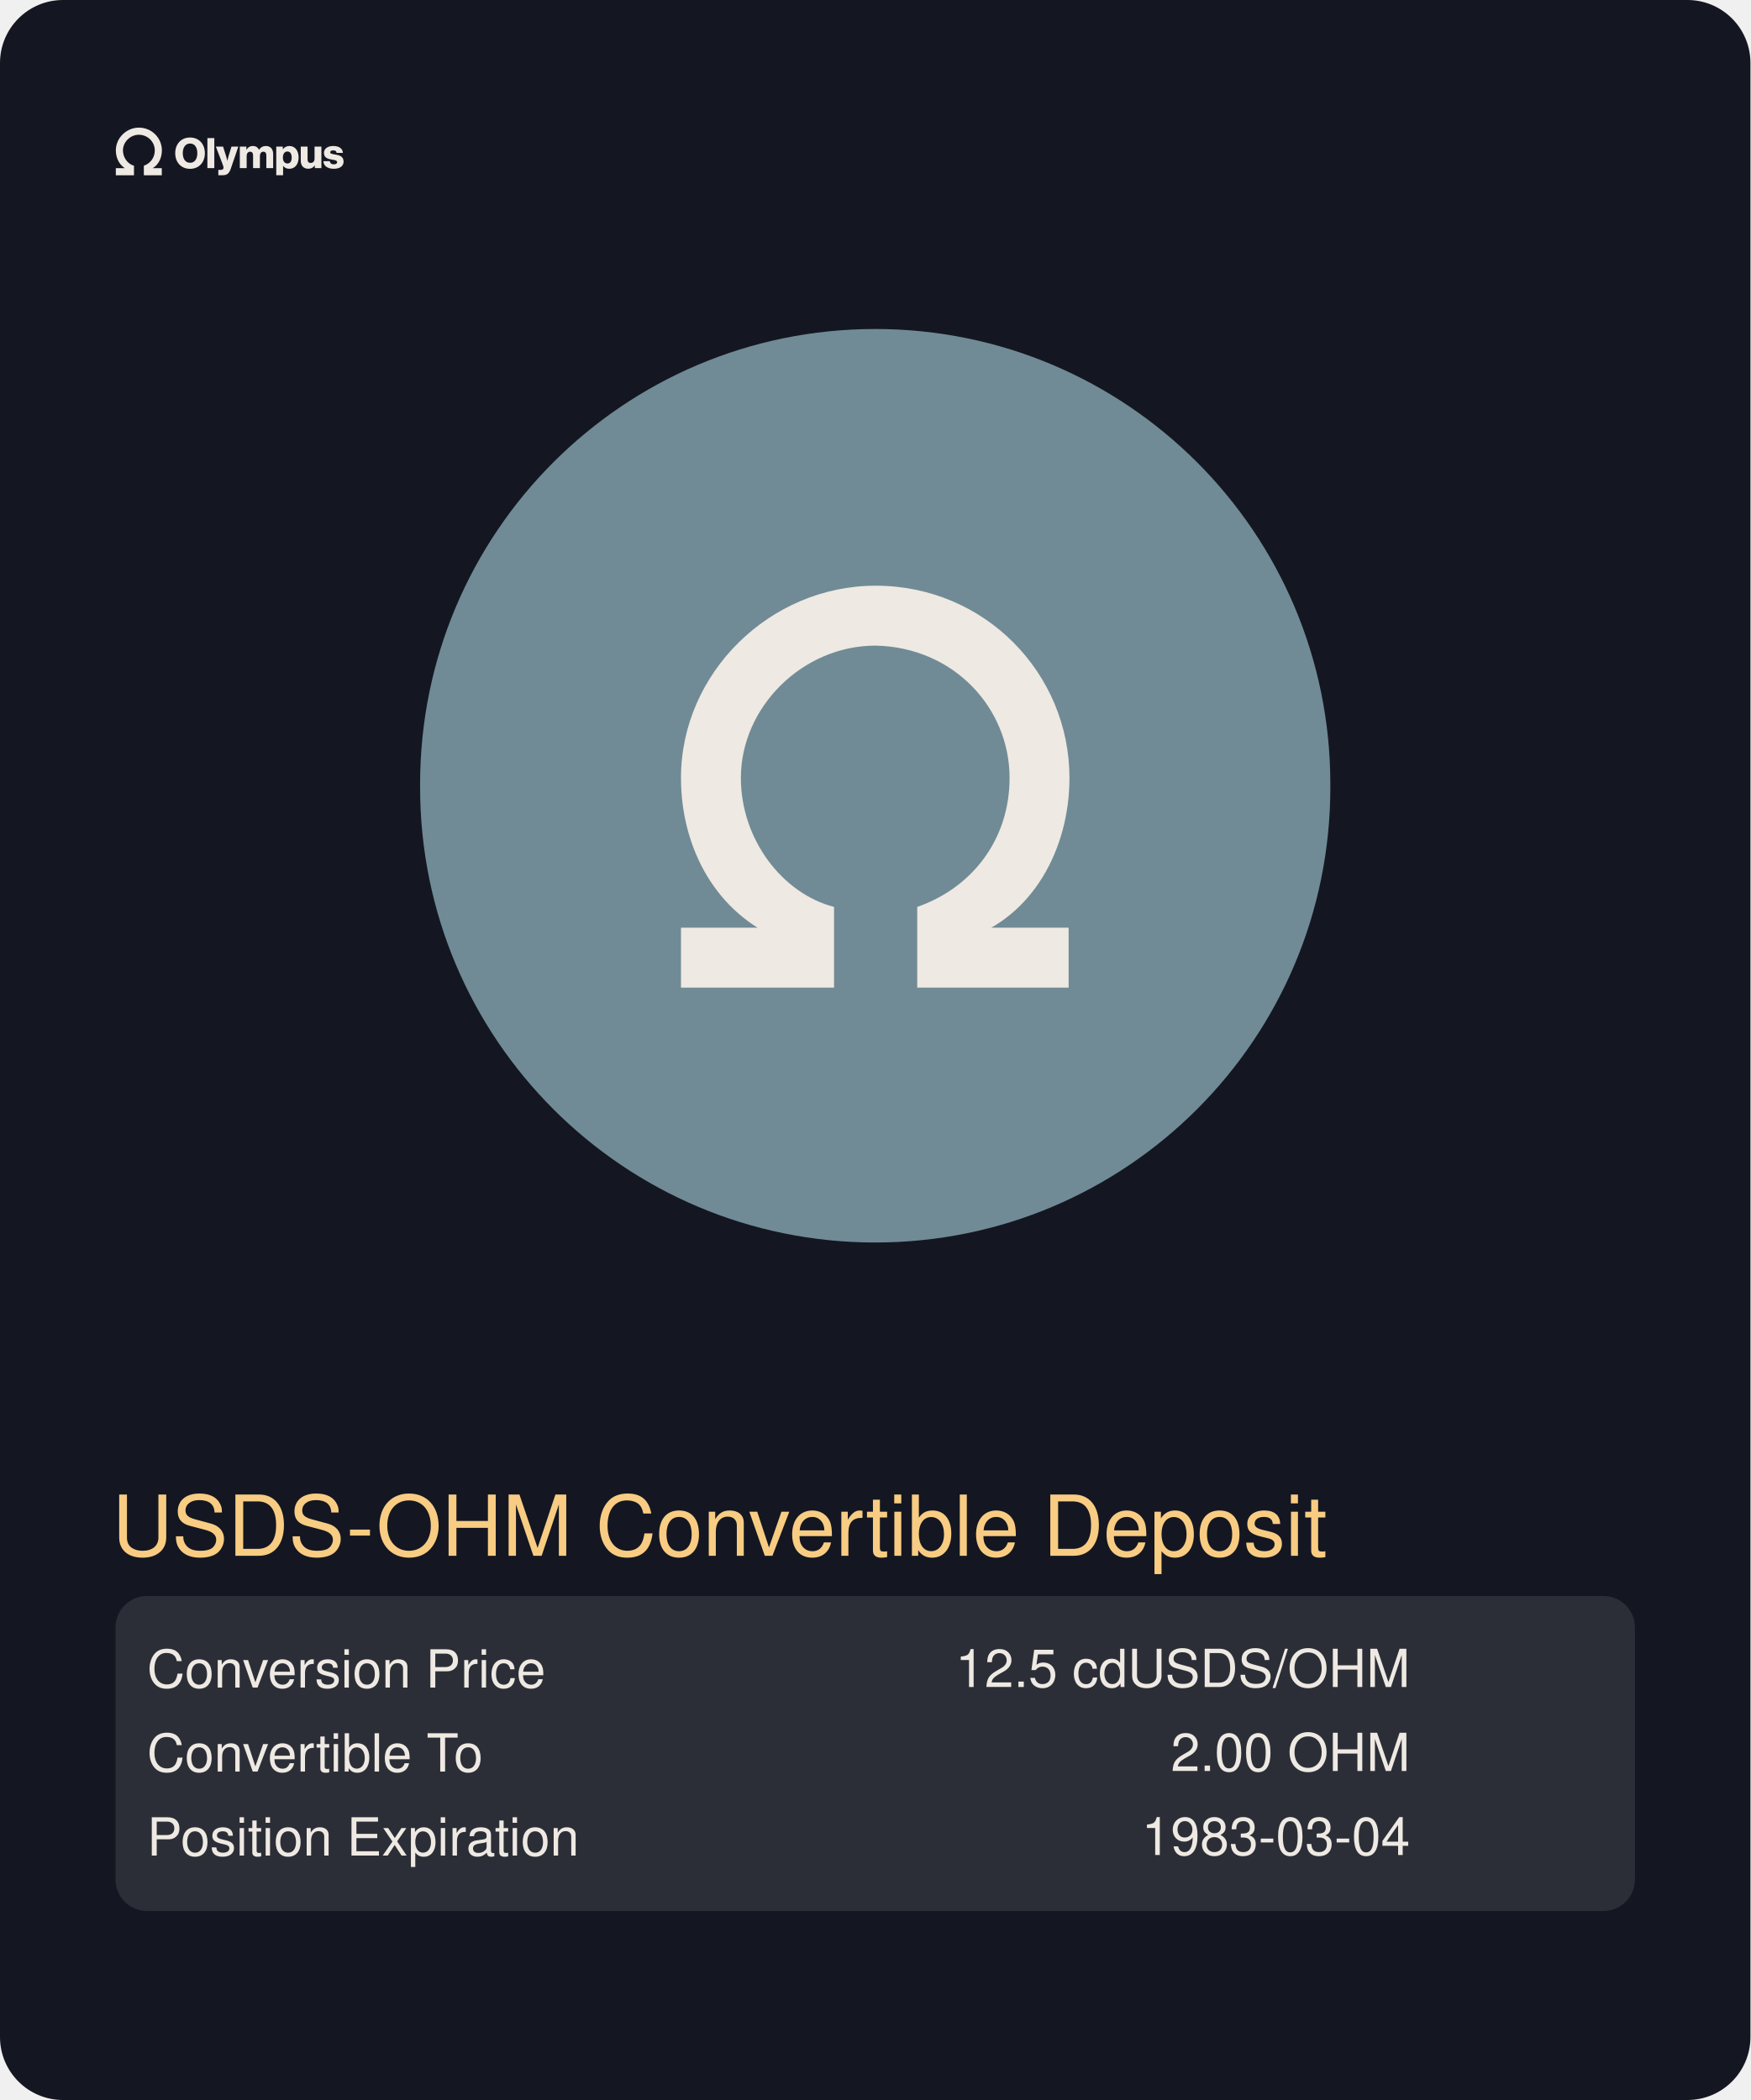
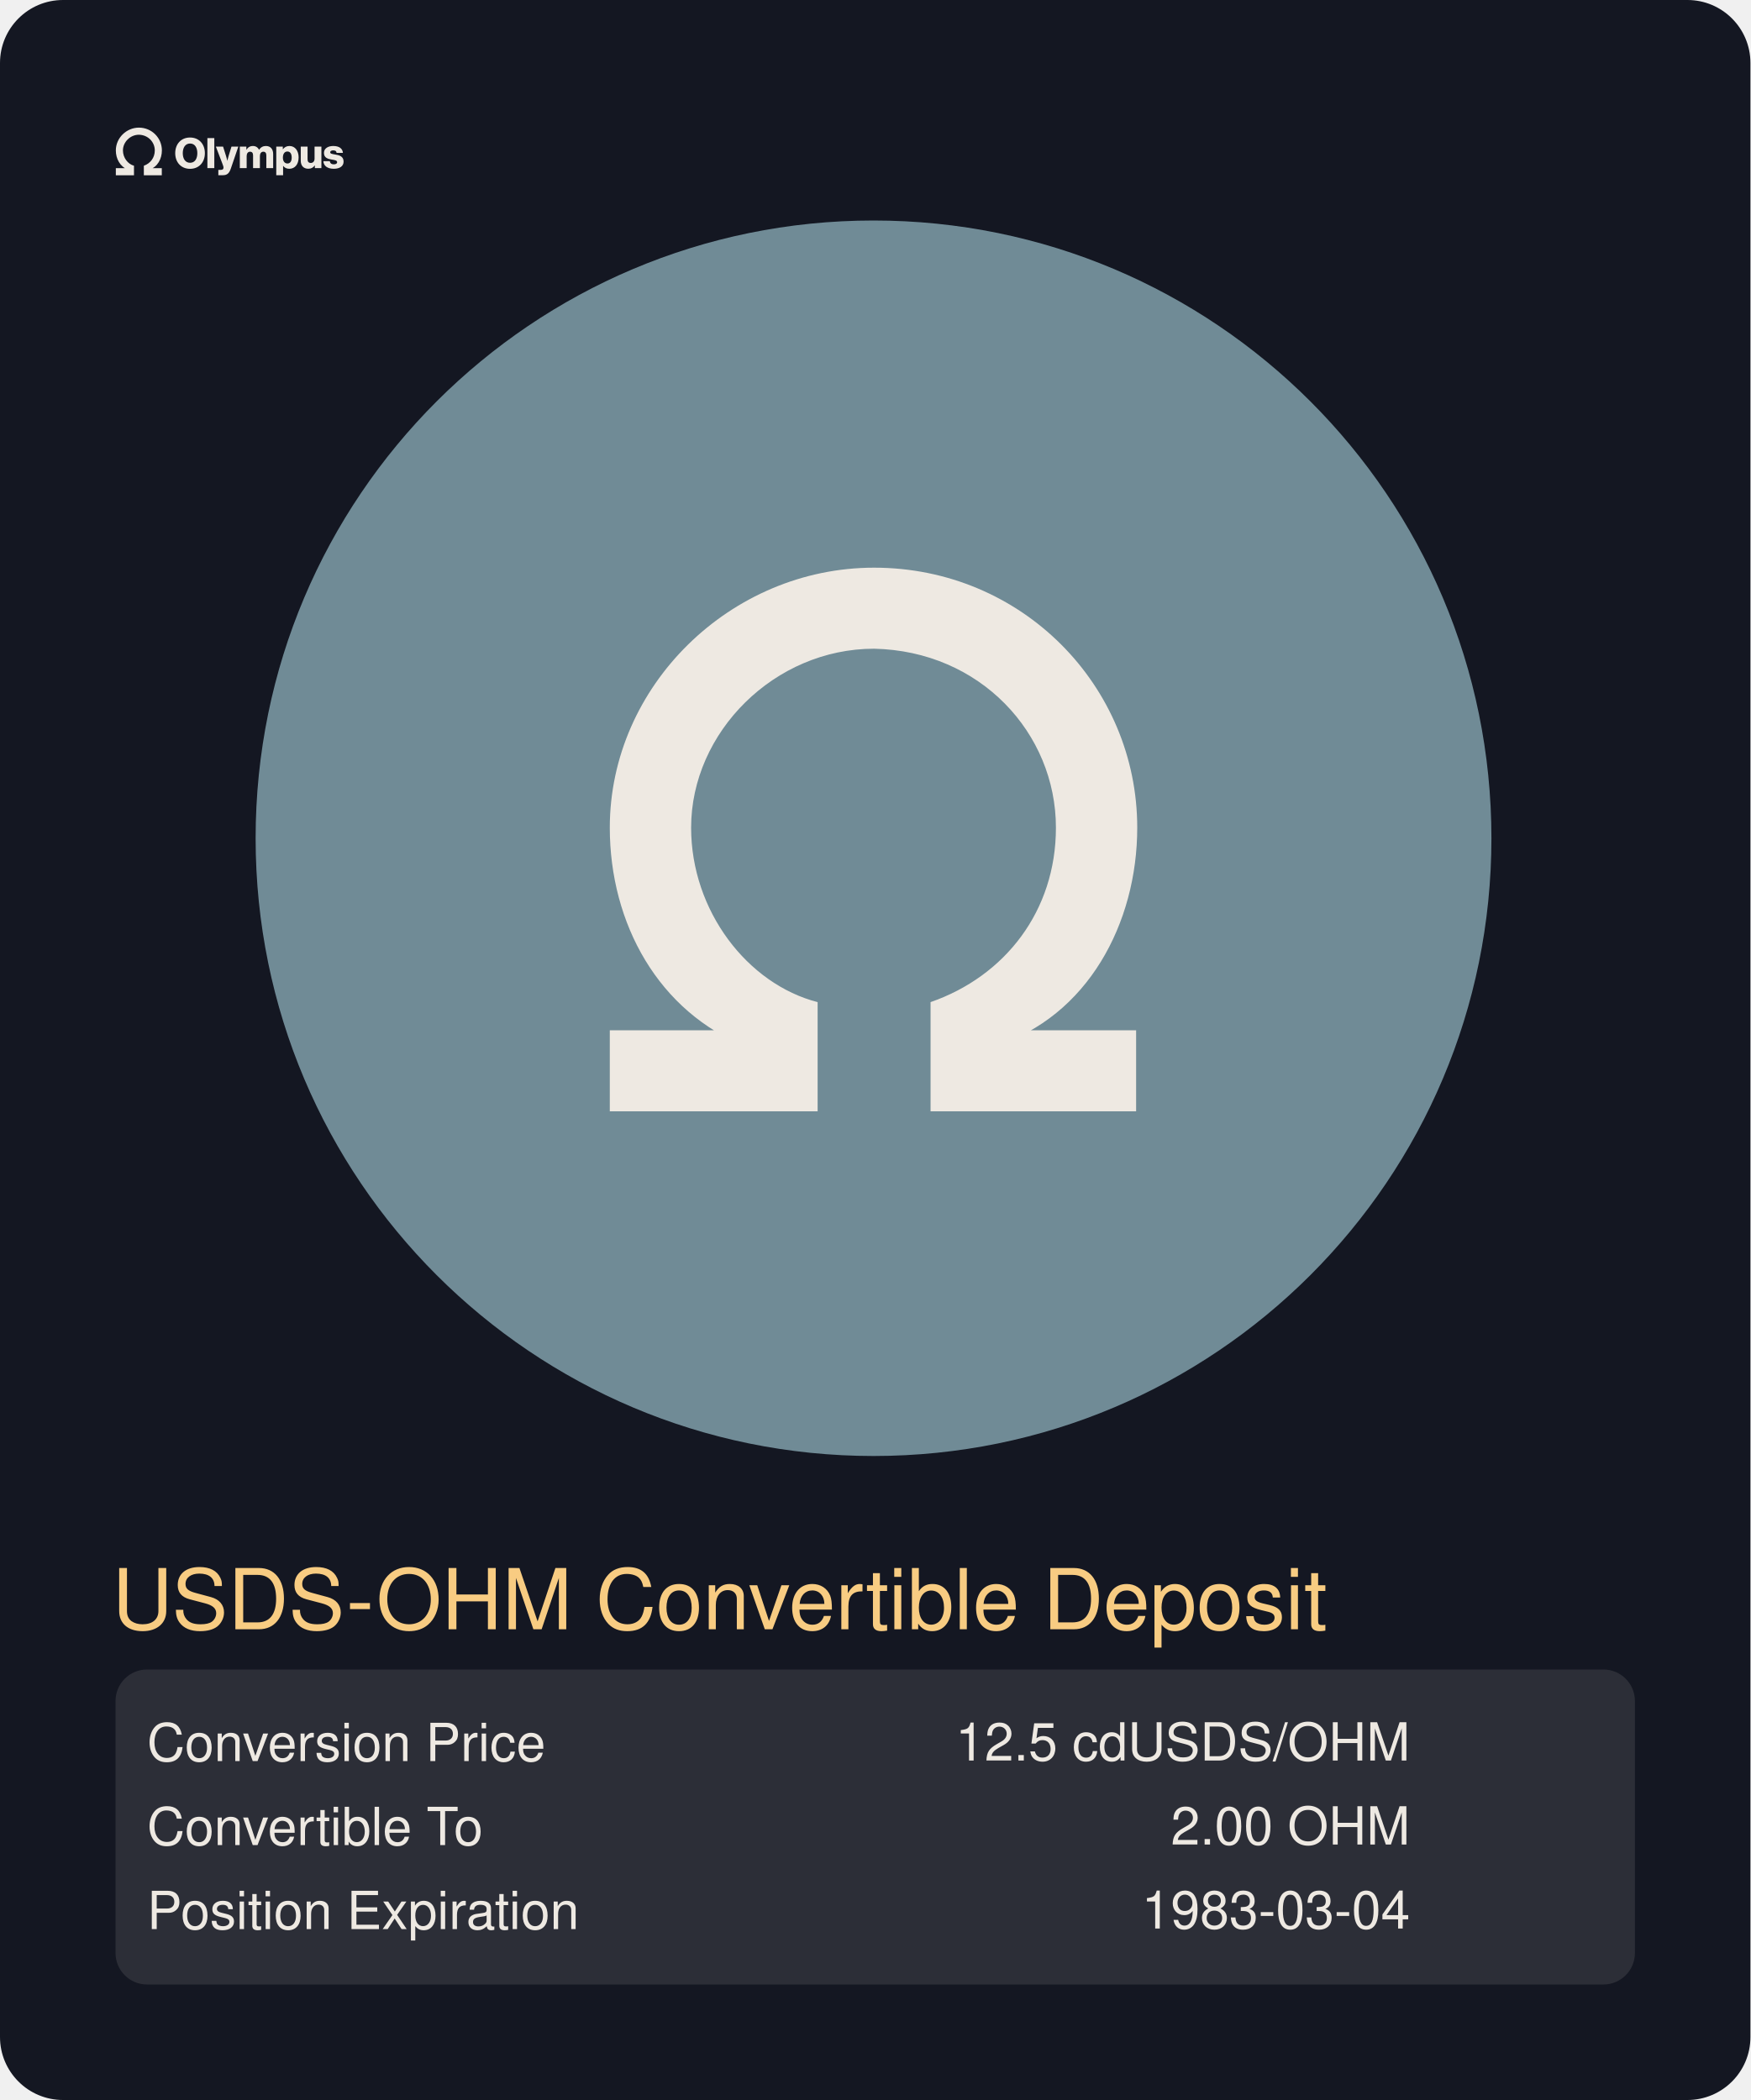
- <svg xmlns="http://www.w3.org/2000/svg" xmlns:xlink="http://www.w3.org/1999/xlink" width="500" height="600" viewBox="0 0 500 600" fill="none">
+ <svg xmlns="http://www.w3.org/2000/svg" width="500" height="600" viewBox="0 0 500 600" fill="none">
  <g id="Frame 3">
    <rect width="500" height="600" rx="18" fill="#141722" />
    <g id="Frame 8">
-       <g clip-path="url(#clip0_3333_184)">
-         <g id="Token/OHM">
-           <rect x="120" y="94" width="260" height="261" rx="130" fill="#708B96" />
-           <g id="OHM shape">
-             <path id="Vector" d="M238.238 259.118C223.505 255.314 211.625 239.859 211.625 222.264C211.625 202.054 229.209 184.46 250.119 184.46C272.455 184.935 288.376 202.292 288.376 222.264C288.376 239.859 277.683 253.649 262 259.118V282.181H305.246V265.062H275.544V268.391C295.029 262.209 305.484 242.474 305.484 222.264C305.484 192.306 281.247 167.341 250.119 167.341C219.942 167.341 194.516 192.306 194.516 222.264C194.516 242.474 204.734 261.258 223.505 268.628L223.981 265.062H194.516V282.181H238.238V259.118Z" fill="#EEE9E2" />
-           </g>
+       <g id="Token/OHM">
+         <rect x="73.015" y="63" width="353" height="353" rx="176.5" fill="#708B96" />
+         <g id="OHM shape">
+           <path id="Vector" d="M233.546 286.32C213.544 281.175 197.413 260.273 197.413 236.476C197.413 209.142 221.287 185.346 249.676 185.346C280.002 185.989 301.617 209.464 301.617 236.476C301.617 260.273 287.1 278.924 265.807 286.32V317.513H324.523V294.36H284.196V298.862C310.65 290.501 324.845 263.81 324.845 236.476C324.845 195.958 291.939 162.193 249.676 162.193C208.705 162.193 174.185 195.958 174.185 236.476C174.185 263.81 188.057 289.214 213.544 299.183L214.189 294.36H174.185V317.513H233.546V286.32Z" fill="#EEE9E2" />
        </g>
      </g>
    </g>
    <g id="Frame 6">
      <text id="USDS-OHM Convertible Deposit" xml:space="preserve" class="heading">
-         <tspan x="32" y="444.504">USDS-OHM Convertible Deposit</tspan>
+         <tspan x="32" y="465.504">USDS-OHM Convertible Deposit</tspan>
      </text>
    </g>
    <g id="Frame 2">
-       <rect x="33" y="456" width="434" height="90" rx="9" fill="#2C2E37" />
+       <rect x="33" y="477" width="434" height="90" rx="9" fill="#2C2E37" />
      <g id="Frame 4">
        <g id="Wallet balances">
          <text id="Unstaked Balance" xml:space="preserve" class="standard-text">
-             <tspan x="42" y="482.16">Conversion Price</tspan>
+             <tspan x="42" y="503.16">Conversion Price</tspan>
          </text>
          <g id="Value">
            <text id="Conversion Price Value" xml:space="preserve" class="standard-text" text-anchor="end">
-               <tspan x="457" y="482.003">12.5 cdUSDS/OHM</tspan>
+               <tspan x="457" y="503.003">12.5 cdUSDS/OHM</tspan>
            </text>
          </g>
        </g>
        <g id="Wallet balances_2">
          <text id="Unstaked Balance_2" xml:space="preserve" class="standard-text">
-             <tspan x="42" y="506.16">Convertible To</tspan>
+             <tspan x="42" y="527.16">Convertible To</tspan>
          </text>
          <g id="Value_2">
            <text id="Convertible to Value" xml:space="preserve" class="standard-text" text-anchor="end">
-               <tspan x="457" y="506.003">2.00 OHM</tspan>
+               <tspan x="457" y="527.003">2.00 OHM</tspan>
            </text>
          </g>
        </g>
        <g id="Wallet balances_3">
          <text id="Unstaked Balance_3" xml:space="preserve" class="standard-text">
-             <tspan x="42" y="530.16">Position Expiration</tspan>
+             <tspan x="42" y="551.16">Position Expiration</tspan>
          </text>
          <g id="Value_3">
            <text id="Position Expiration Date" xml:space="preserve" class="standard-text" text-anchor="end">
-               <tspan x="457" y="530.003">1983-03-04</tspan>
+               <tspan x="457" y="551.003">1983-03-04</tspan>
            </text>
          </g>
        </g>
      </g>
    </g>
    <g id="Frame 7">
      <g id="Olympus Logo">
        <path id="Vector_2" d="M54.292 46.51C52.914 46.51 52.207 45.323 52.207 43.764C52.207 42.205 52.914 41.006 54.292 41.006C55.682 41.006 56.365 42.205 56.365 43.764C56.365 45.323 55.682 46.51 54.292 46.51ZM50.05 43.764C50.05 46.33 51.692 48.237 54.28 48.237C56.88 48.237 58.521 46.33 58.521 43.764C58.521 41.197 56.88 39.291 54.28 39.291C51.692 39.291 50.05 41.197 50.05 43.764ZM59.24 48.033H61.217V39.459H59.24V48.033ZM63.038 48.537H62.367V50.06H63.637C64.871 50.06 65.459 49.556 65.95 48.117L68.07 41.893H66.118L65.315 44.508C65.123 45.107 64.955 45.923 64.955 45.923H64.931C64.931 45.923 64.74 45.107 64.548 44.508L63.721 41.893H61.66L63.47 46.618C63.721 47.266 63.841 47.626 63.841 47.889C63.841 48.309 63.613 48.537 63.038 48.537ZM68.502 41.893V48.033H70.455V44.592C70.455 43.86 70.814 43.344 71.425 43.344C72.012 43.344 72.288 43.728 72.288 44.388V48.033H74.241V44.592C74.241 43.86 74.588 43.344 75.211 43.344C75.798 43.344 76.074 43.728 76.074 44.388V48.033H78.027V44.04C78.027 42.661 77.332 41.713 75.942 41.713C75.151 41.713 74.492 42.049 74.013 42.793H73.989C73.678 42.133 73.067 41.713 72.264 41.713C71.377 41.713 70.79 42.133 70.407 42.769H70.371V41.893H68.502ZM78.913 41.893V50.06H80.866V47.398H80.89C81.274 47.913 81.837 48.225 82.628 48.225C84.233 48.225 85.299 46.954 85.299 44.963C85.299 43.116 84.305 41.713 82.675 41.713C81.837 41.713 81.238 42.085 80.818 42.637H80.782V41.893H78.913ZM80.806 45.035C80.806 44.04 81.238 43.284 82.088 43.284C82.927 43.284 83.323 43.98 83.323 45.035C83.323 46.078 82.867 46.714 82.124 46.714C81.286 46.714 80.806 46.031 80.806 45.035ZM88.067 48.213C88.918 48.213 89.457 47.877 89.9 47.278H89.936V48.033H91.805V41.893H89.852V45.323C89.852 46.054 89.445 46.558 88.774 46.558C88.151 46.558 87.852 46.187 87.852 45.515V41.893H85.91V45.923C85.91 47.29 86.653 48.213 88.067 48.213ZM95.352 48.225C96.957 48.225 98.143 47.53 98.143 46.187C98.143 44.615 96.873 44.34 95.795 44.16C95.016 44.016 94.321 43.956 94.321 43.524C94.321 43.14 94.693 42.96 95.172 42.96C95.711 42.96 96.082 43.128 96.154 43.68H97.952C97.856 42.469 96.921 41.713 95.184 41.713C93.734 41.713 92.536 42.385 92.536 43.68C92.536 45.119 93.674 45.407 94.741 45.587C95.555 45.731 96.298 45.791 96.298 46.342C96.298 46.738 95.927 46.954 95.34 46.954C94.693 46.954 94.285 46.654 94.213 46.043H92.368C92.428 47.398 93.555 48.225 95.352 48.225Z" fill="#EEE9E2" />
        <path id="Vector_3" d="M38.271 47.349C36.525 46.898 35.117 45.065 35.117 42.979C35.117 40.582 37.201 38.496 39.68 38.496C42.328 38.552 44.215 40.611 44.215 42.979C44.215 45.065 42.947 46.701 41.088 47.349V50.084H46.215V48.054H42.694V48.449C45.004 47.715 46.243 45.375 46.243 42.979C46.243 39.426 43.37 36.466 39.68 36.466C36.102 36.466 33.088 39.426 33.088 42.979C33.088 45.375 34.3 47.603 36.525 48.477L36.581 48.054H33.088V50.084H38.271V47.349Z" fill="#EEE9E2" />
      </g>
    </g>
  </g>
  <defs>
    <style type="text/css">
            .heading {
                fill: #F8CC82;
                font-family: "Helvetica Neue", Helvetica, -apple-system, BlinkMacSystemFont, Ubuntu, Jost, "DM Sans", sans-serif;
                font-size: 24px;
                font-weight: 500;
                letter-spacing: 0em;
                white-space: pre;
            }
            .standard-text {
                fill: #EEE9E2;
                font-family: "Helvetica Neue", Helvetica, -apple-system, BlinkMacSystemFont, Ubuntu, Jost, "DM Sans", sans-serif;
                font-size: 15px;
                font-weight: 500;
                letter-spacing: 0em;
                white-space: pre;
            }
        </style>
-     <pattern id="pattern0_3333_184" patternContentUnits="objectBoundingBox" width="1" height="1">
-       <use xlink:href="#image0_3333_184" transform="matrix(0.00160343 0 0 0.00277778 -0.0155036 0)" />
-     </pattern>
-     <radialGradient id="paint0_radial_3333_184" cx="0" cy="0" r="1" gradientUnits="userSpaceOnUse" gradientTransform="translate(249.5 224.5) rotate(90) scale(177.5 307.5)">
-       <stop offset="0.52" stop-opacity="0" />
-       <stop offset="1" stop-color="#0003B2" />
-     </radialGradient>
-     <clipPath id="clip0_3333_184">
-       <rect x="33" y="63" width="434" height="323" rx="9" fill="white" />
-     </clipPath>
  </defs>
</svg>
